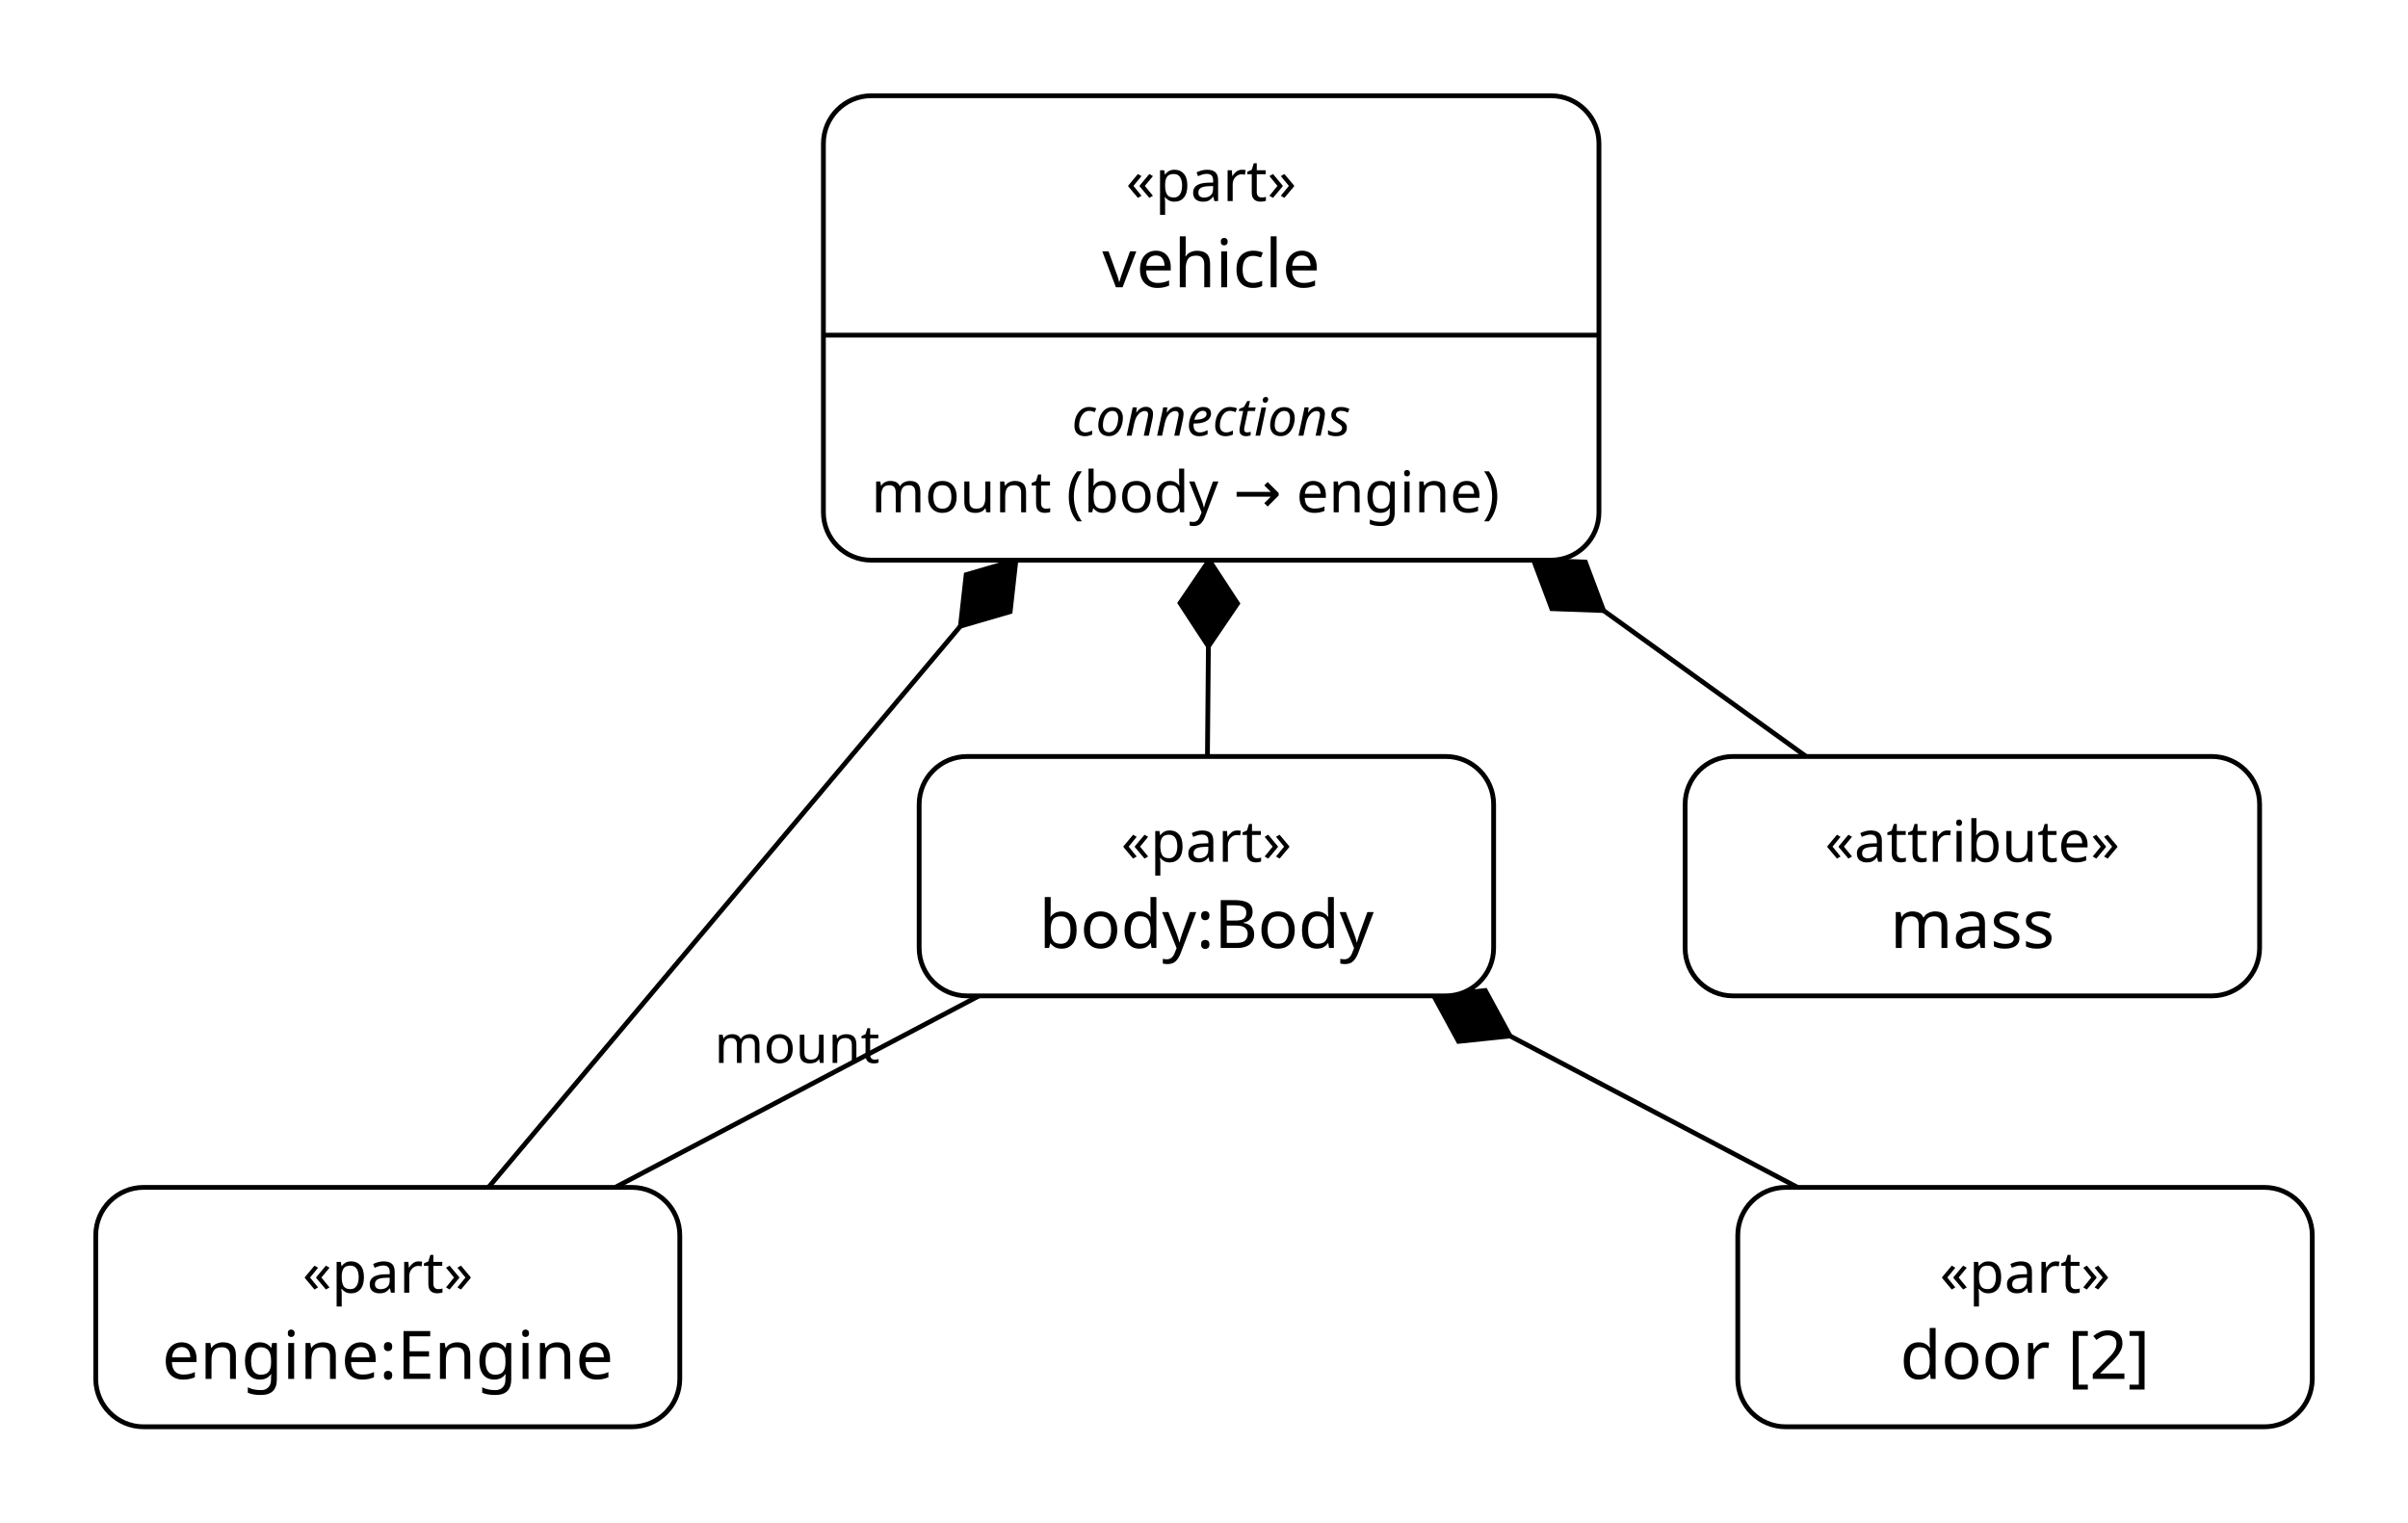
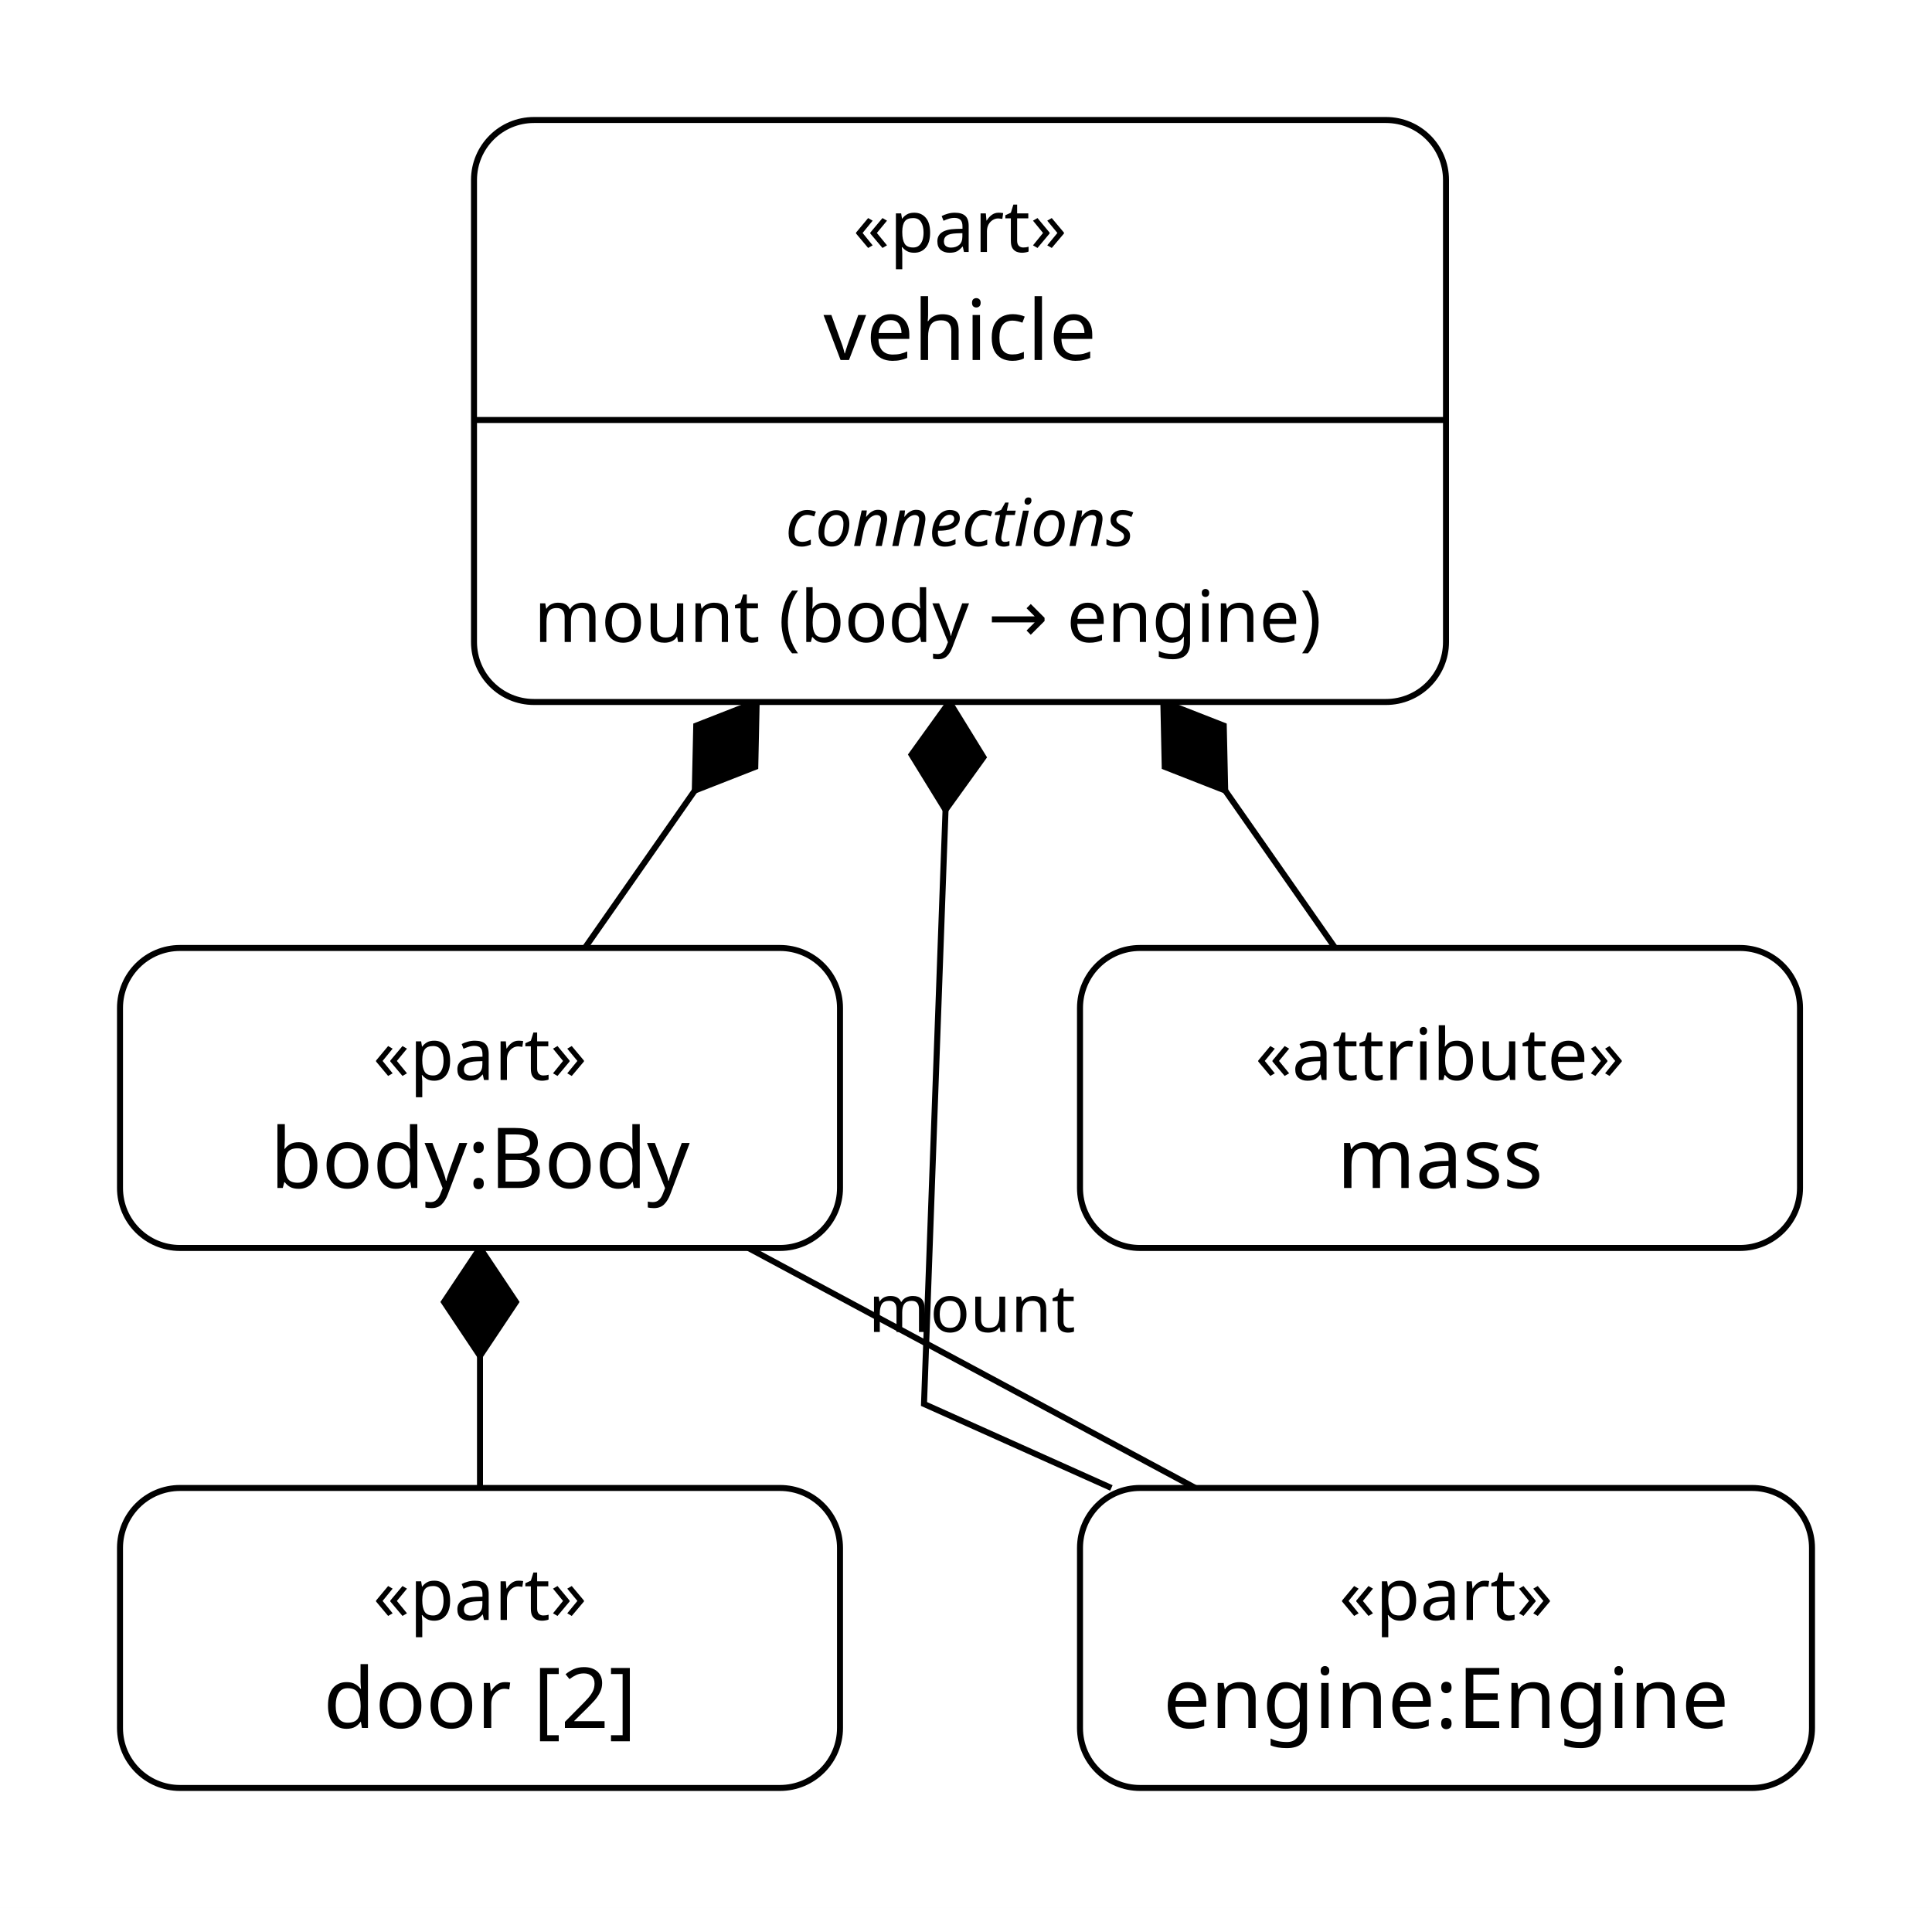
- <svg xmlns="http://www.w3.org/2000/svg" width="503" height="318" viewBox="0 0 503 318" font-family="sans-serif">
-   <rect x="0" y="0" width="503" height="318" fill="#ffffff" />
-   <polyline points="252.42,135 252.22,158" fill="none" stroke="#000000" />
-   <polygon points="252.58,117 246.5,125.95 252.42,135 258.5,126.05" fill="#000000" stroke="#000000" />
-   <polyline points="315.43,216.38 375.5,248" fill="none" stroke="#000000" />
-   <polygon points="299.5,208 304.67,217.5 315.43,216.38 310.26,206.88" fill="#000000" stroke="#000000" />
-   <polyline points="200.62,130.78 102.03,248" fill="none" stroke="#000000" />
-   <polygon points="212.21,117 201.82,120.03 200.62,130.78 211.01,127.75" fill="#000000" stroke="#000000" />
-   <polyline points="334.96,127.52 377.28,158" fill="none" stroke="#000000" />
-   <polygon points="320.35,117 324.15,127.13 334.96,127.52 331.16,117.39" fill="#000000" stroke="#000000" />
-   <polyline points="204.5,208 128.5,248" fill="none" stroke="#000000" />
-   <text x="166.5" y="222" text-anchor="middle" font-size="11">mount</text>
-   <rect x="172" y="20" width="162" height="97" rx="10" fill="#ffffff" stroke="#000000" />
-   <text x="253" y="42" text-anchor="middle" font-size="12">«part»</text>
-   <text x="253" y="60" text-anchor="middle" font-size="14">vehicle</text>
-   <polyline points="172,70 334,70" fill="none" stroke="#000000" />
-   <text x="253" y="91" text-anchor="middle" font-size="11" font-style="italic">connections</text>
-   <text x="182" y="107" text-anchor="start" font-size="12">mount (body → engine)</text>
-   <rect x="192" y="158" width="120" height="50" rx="10" fill="#ffffff" stroke="#000000" />
-   <text x="252" y="180" text-anchor="middle" font-size="12">«part»</text>
-   <text x="252" y="198" text-anchor="middle" font-size="14">body:Body</text>
-   <rect x="363" y="248" width="120" height="50" rx="10" fill="#ffffff" stroke="#000000" />
-   <text x="423" y="270" text-anchor="middle" font-size="12">«part»</text>
-   <text x="423" y="288" text-anchor="middle" font-size="14">door [2]</text>
-   <rect x="20" y="248" width="122" height="50" rx="10" fill="#ffffff" stroke="#000000" />
-   <text x="81" y="270" text-anchor="middle" font-size="12">«part»</text>
-   <text x="81" y="288" text-anchor="middle" font-size="14">engine:Engine</text>
-   <rect x="352" y="158" width="120" height="50" rx="10" fill="#ffffff" stroke="#000000" />
-   <text x="412" y="180" text-anchor="middle" font-size="12">«attribute»</text>
-   <text x="412" y="198" text-anchor="middle" font-size="14">mass</text>
+ <svg xmlns="http://www.w3.org/2000/svg" width="322" height="318" viewBox="0 0 322 318" font-family="sans-serif">
+   <rect x="0" y="0" width="322" height="318" fill="#ffffff" />
+   <polyline points="115.8,131.76 97.47,158" fill="none" stroke="#000000" />
+   <polygon points="126.11,117 116.04,120.94 115.8,131.76 125.88,127.81" fill="#000000" stroke="#000000" />
+   <polyline points="80,226 80,248" fill="none" stroke="#000000" />
+   <polygon points="80,208 74,217 80,226 86,217" fill="#000000" stroke="#000000" />
+   <polyline points="157.59,134.99 154,234 185.23,248" fill="none" stroke="#000000" />
+   <polygon points="158.24,117 151.92,125.78 157.59,134.99 163.91,126.21" fill="#000000" stroke="#000000" />
+   <polyline points="204.2,131.76 222.53,158" fill="none" stroke="#000000" />
+   <polygon points="193.89,117 194.12,127.81 204.2,131.76 203.96,120.94" fill="#000000" stroke="#000000" />
+   <polyline points="124.72,208 199.23,248" fill="none" stroke="#000000" />
+   <text x="161.98" y="222" text-anchor="middle" font-size="11">mount</text>
+   <rect x="79" y="20" width="162" height="97" rx="10" fill="#ffffff" stroke="#000000" />
+   <text x="160" y="42" text-anchor="middle" font-size="12">«part»</text>
+   <text x="160" y="60" text-anchor="middle" font-size="14">vehicle</text>
+   <polyline points="79,70 241,70" fill="none" stroke="#000000" />
+   <text x="160" y="91" text-anchor="middle" font-size="11" font-style="italic">connections</text>
+   <text x="89" y="107" text-anchor="start" font-size="12">mount (body → engine)</text>
+   <rect x="20" y="158" width="120" height="50" rx="10" fill="#ffffff" stroke="#000000" />
+   <text x="80" y="180" text-anchor="middle" font-size="12">«part»</text>
+   <text x="80" y="198" text-anchor="middle" font-size="14">body:Body</text>
+   <rect x="20" y="248" width="120" height="50" rx="10" fill="#ffffff" stroke="#000000" />
+   <text x="80" y="270" text-anchor="middle" font-size="12">«part»</text>
+   <text x="80" y="288" text-anchor="middle" font-size="14">door [2]</text>
+   <rect x="180" y="248" width="122" height="50" rx="10" fill="#ffffff" stroke="#000000" />
+   <text x="241" y="270" text-anchor="middle" font-size="12">«part»</text>
+   <text x="241" y="288" text-anchor="middle" font-size="14">engine:Engine</text>
+   <rect x="180" y="158" width="120" height="50" rx="10" fill="#ffffff" stroke="#000000" />
+   <text x="240" y="180" text-anchor="middle" font-size="12">«attribute»</text>
+   <text x="240" y="198" text-anchor="middle" font-size="14">mass</text>
</svg>
